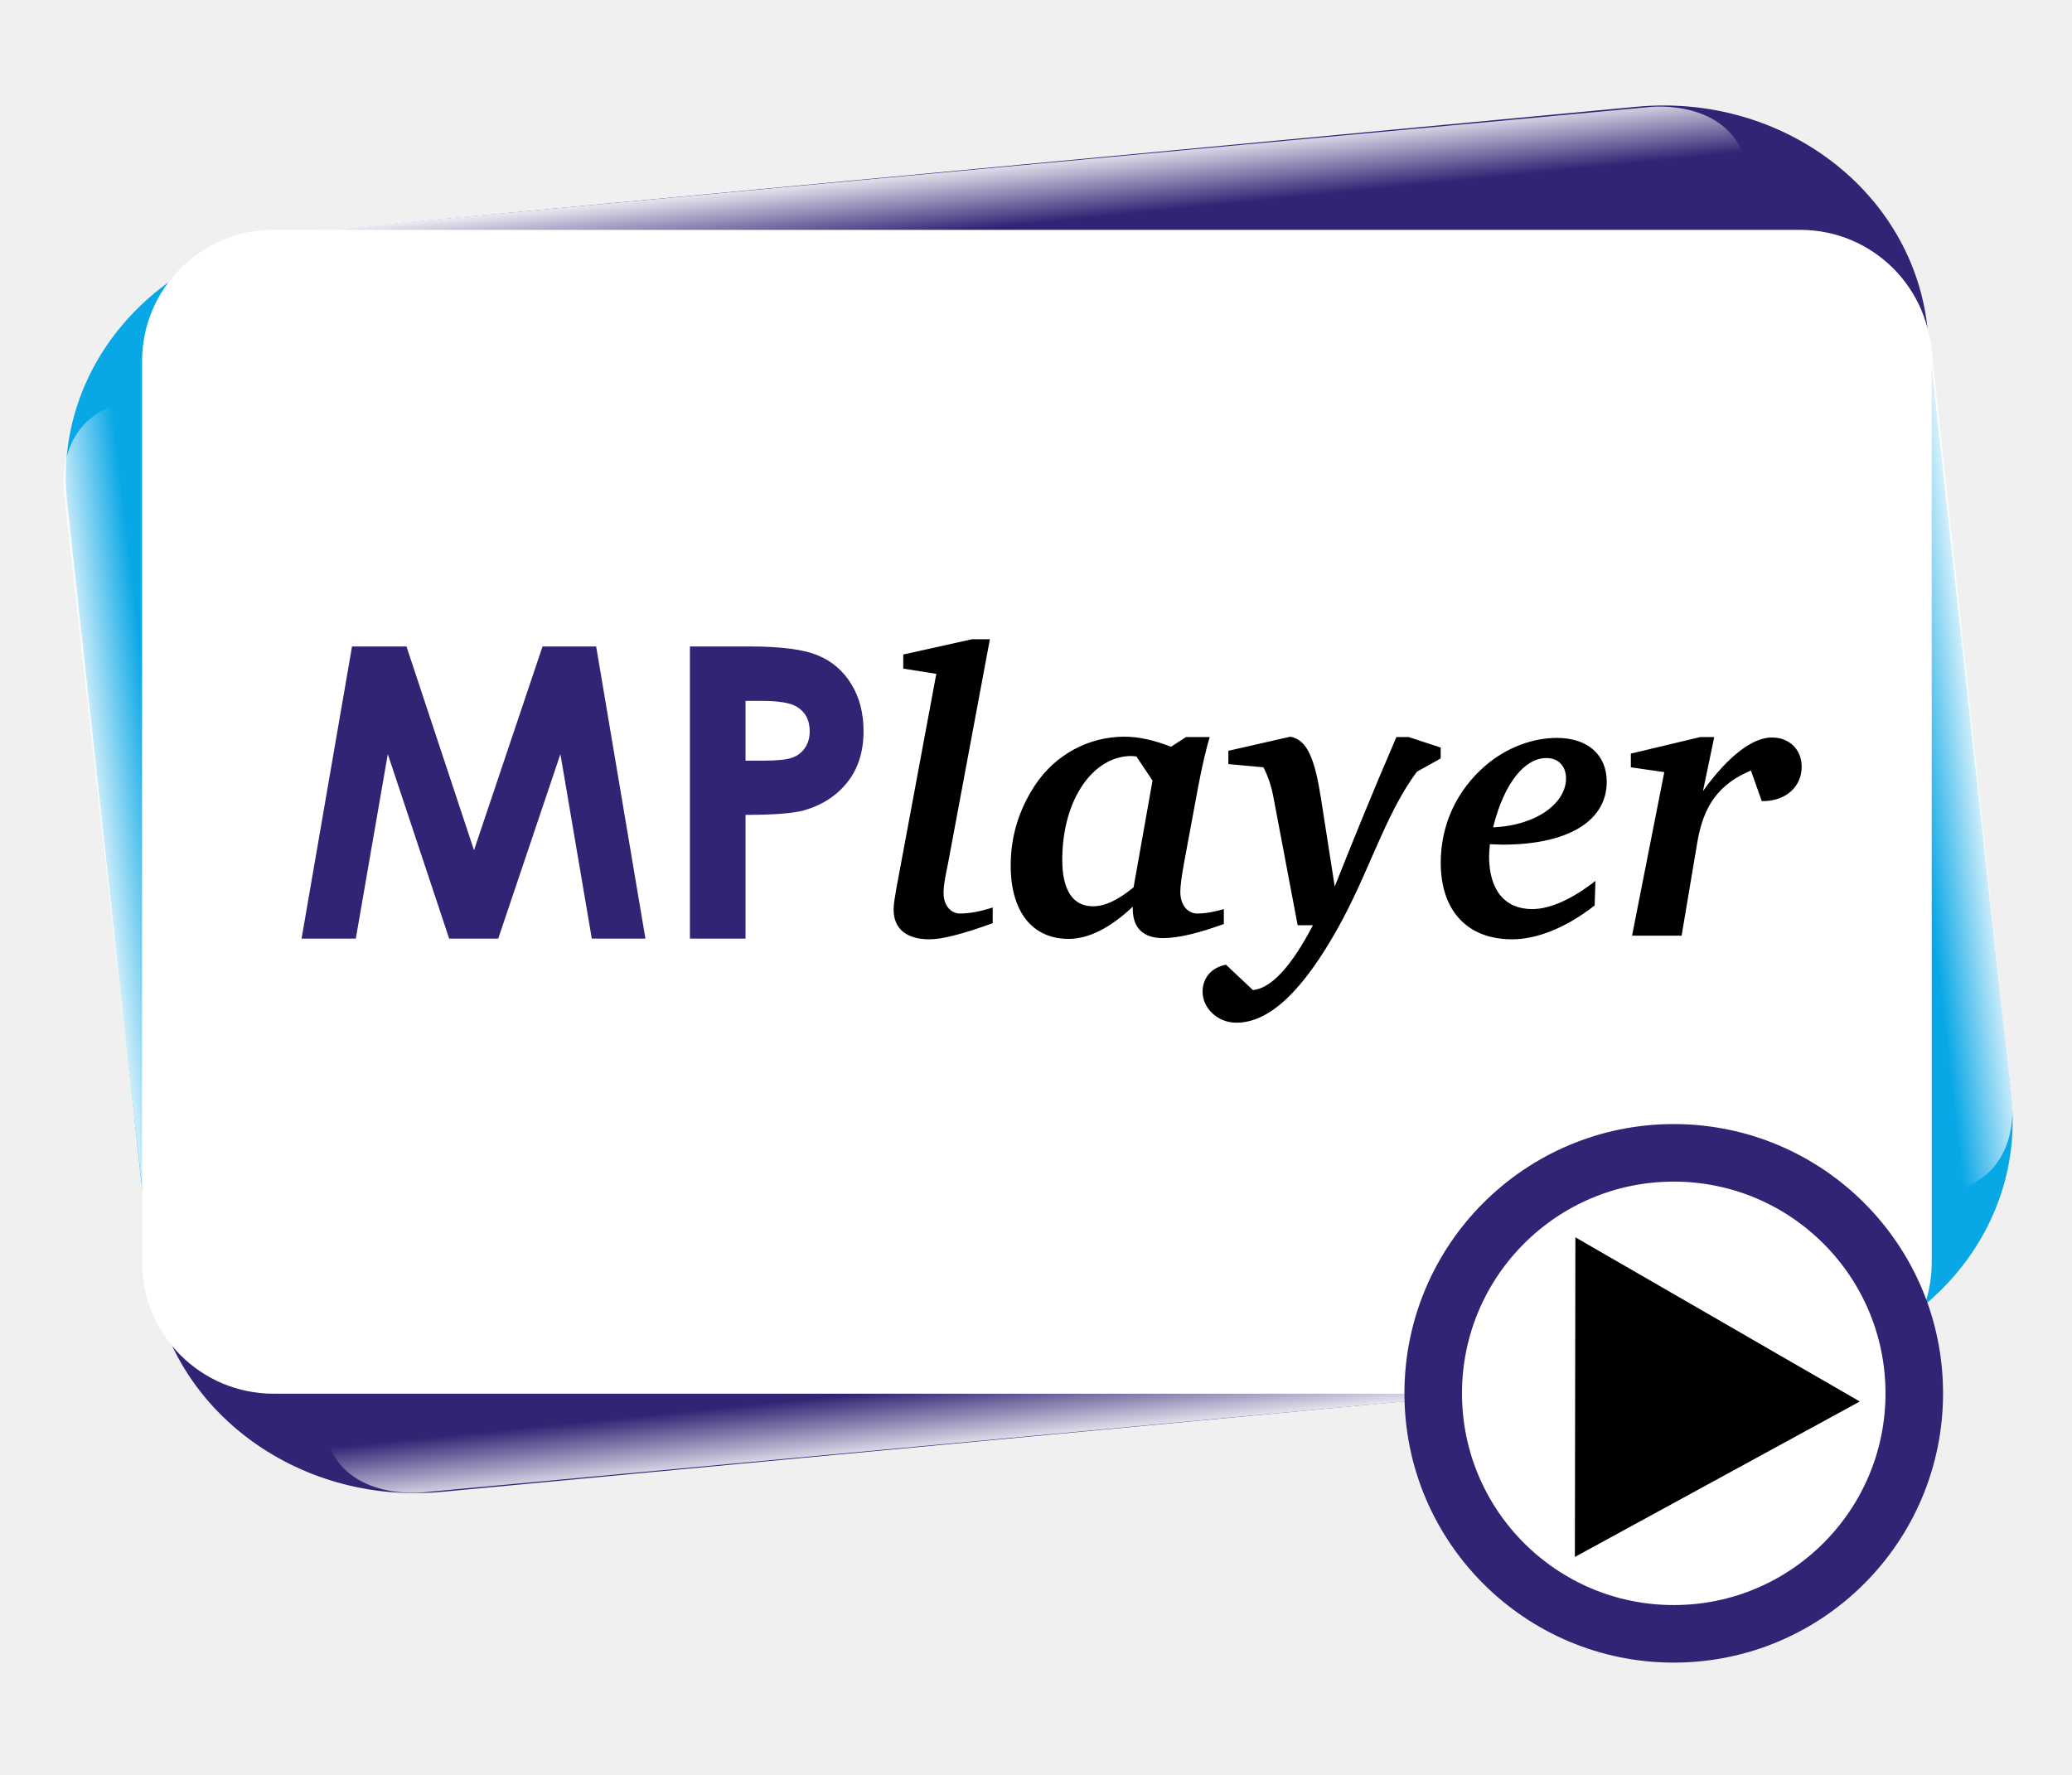
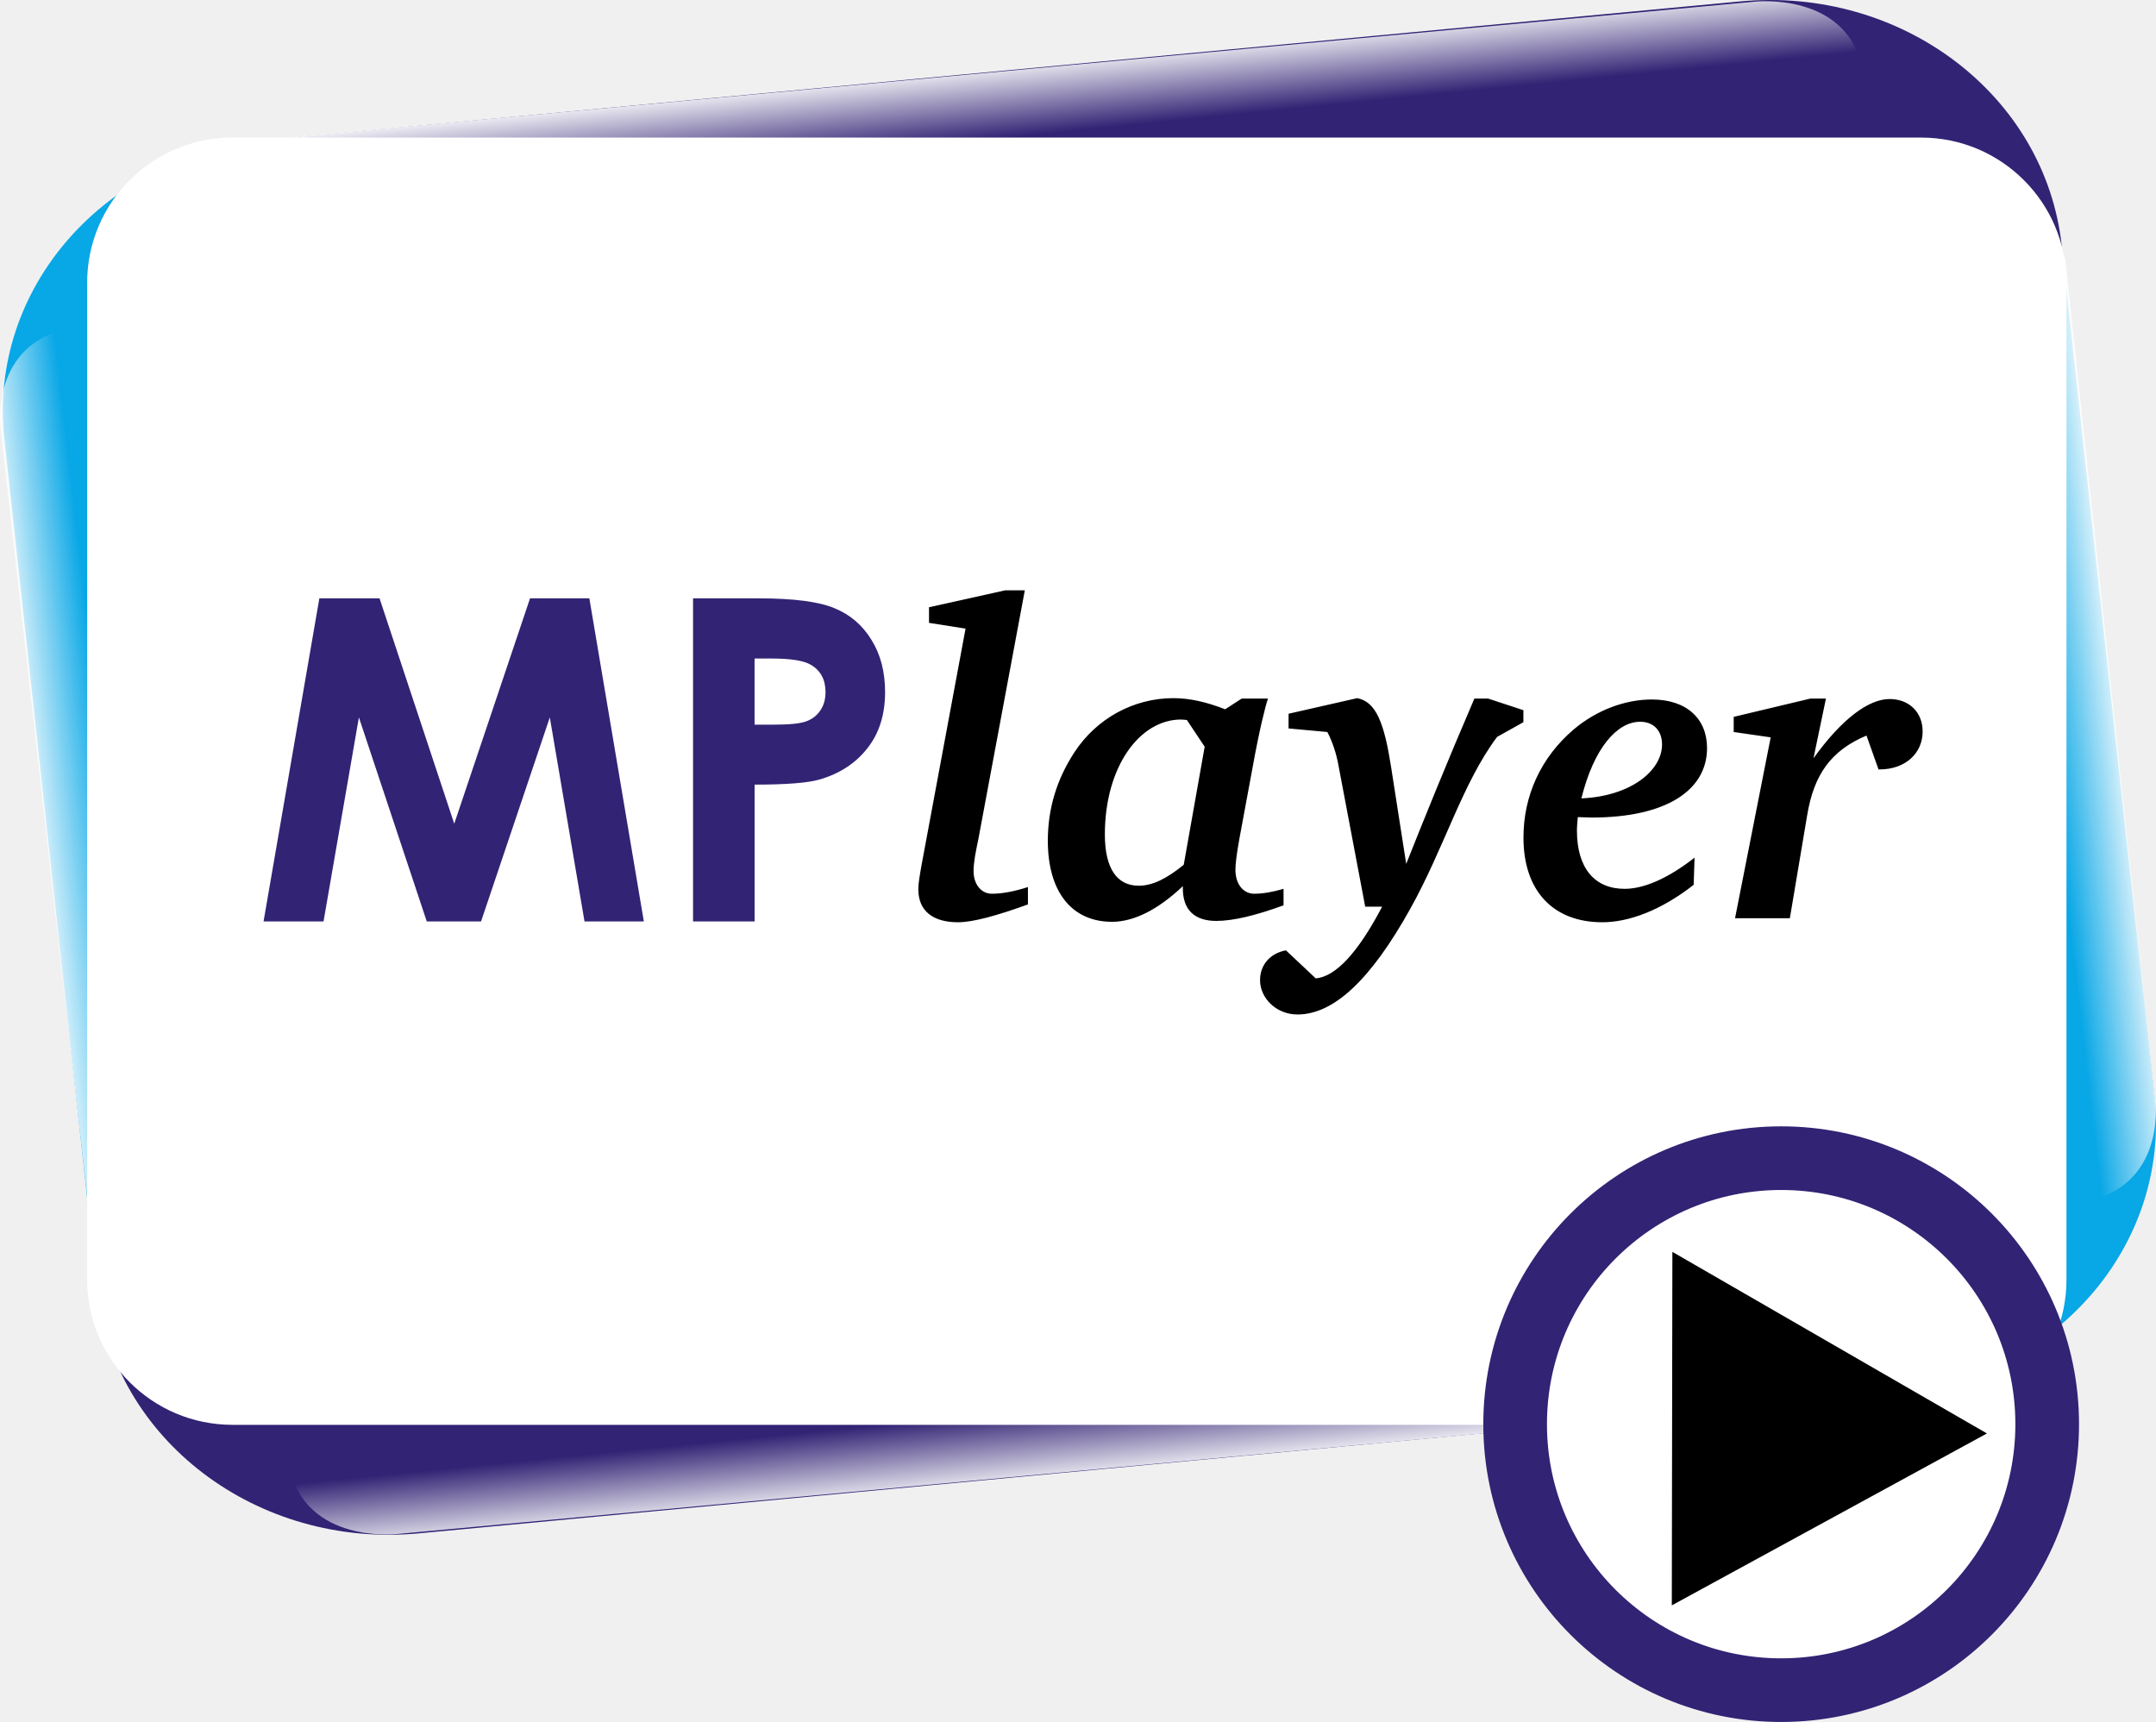
- <svg xmlns="http://www.w3.org/2000/svg" xmlns:xlink="http://www.w3.org/1999/xlink" version="1.0" width="216" height="185" id="svg2">
+ <svg xmlns="http://www.w3.org/2000/svg" xmlns:xlink="http://www.w3.org/1999/xlink" version="1.0" width="203.216" height="162.326" id="svg2">
  <defs id="defs4">
    <linearGradient id="linearGradient3655">
      <stop style="stop-color:white;stop-opacity:1" offset="0" id="stop3657" />
      <stop style="stop-color:white;stop-opacity:0" offset="1" id="stop3659" />
    </linearGradient>
-     <linearGradient x1="108.118" y1="16.246" x2="108.974" y2="24.145" id="linearGradient1969" xlink:href="#linearGradient3655" gradientUnits="userSpaceOnUse" gradientTransform="matrix(0,-1,1,0,-4.523091,226.3445)" />
-     <linearGradient x1="108.118" y1="16.246" x2="108.974" y2="24.145" id="linearGradient1971" xlink:href="#linearGradient3655" gradientUnits="userSpaceOnUse" gradientTransform="matrix(0,1,-1,0,220.9148,-49.35703)" />
+     <linearGradient x1="108.118" y1="16.246" x2="108.974" y2="24.145" id="linearGradient1969" xlink:href="#linearGradient3655" gradientUnits="userSpaceOnUse" gradientTransform="rotate(-90,110.9107,115.4338)" />
+     <linearGradient x1="108.118" y1="16.246" x2="108.974" y2="24.145" id="linearGradient1971" xlink:href="#linearGradient3655" gradientUnits="userSpaceOnUse" gradientTransform="rotate(90,135.1359,85.77889)" />
    <linearGradient x1="108.118" y1="16.246" x2="108.974" y2="24.145" id="linearGradient1973" xlink:href="#linearGradient3655" gradientUnits="userSpaceOnUse" />
-     <linearGradient x1="108.118" y1="16.246" x2="108.974" y2="24.145" id="linearGradient1975" xlink:href="#linearGradient3655" gradientUnits="userSpaceOnUse" gradientTransform="matrix(-1,0,0,-1,216.0238,177.6105)" />
+     <linearGradient x1="108.118" y1="16.246" x2="108.974" y2="24.145" id="linearGradient1975" xlink:href="#linearGradient3655" gradientUnits="userSpaceOnUse" gradientTransform="rotate(180,108.0119,88.80525)" />
  </defs>
-   <g id="layer1">
+   <g id="layer1" transform="translate(-6.597769,-10.99754)">
    <g id="g2020">
      <g transform="matrix(1,0,0,0.930282,0,0.766728)" id="g3763">
        <g id="g3758">
-           <path d="M 31.741,25.18 C 39.569,55.112 36.101,92.565 200.926,35.885 L 209.669,122.029 C 211.217,137.279 200.185,150.797 184.935,152.339 C 145.308,70.964 55.032,82.253 15.75,141.633 L 7.007,55.489 C 5.459,40.239 16.491,26.721 31.741,25.18 z " style="color:black;fill:#08a7e6;fill-opacity:1;fill-rule:nonzero;stroke:none;stroke-width:24;stroke-linecap:round;stroke-linejoin:round;marker:none;marker-start:none;marker-mid:none;marker-end:none;stroke-miterlimit:0;stroke-dashoffset:0;stroke-opacity:1;visibility:visible;display:inline;overflow:visible" id="rect1872" />
-           <path d="M 14.889,132.891 L 6.644,54.33 C 6.644,54.33 5.604,45.756 13.4,44.197 C 21.195,42.638 30.809,40.039 30.809,40.039 L 14.889,132.891 z " style="fill:url(#linearGradient1969);fill-opacity:1;fill-rule:evenodd;stroke:none;stroke-width:1px;stroke-linecap:butt;stroke-linejoin:miter;stroke-opacity:1" id="path3663" />
-           <path d="M 201.239,36.971 L 209.748,122.657 C 209.748,122.657 210.787,131.232 202.992,132.791 C 195.197,134.35 185.583,136.948 185.583,136.948 L 201.239,36.971 z " style="fill:url(#linearGradient1971);fill-opacity:1;fill-rule:evenodd;stroke:none;stroke-width:1px;stroke-linecap:butt;stroke-linejoin:miter;stroke-opacity:1" id="path3667" />
+           <path d="m 31.741,25.18 c 7.829,29.932 4.36,67.386 169.185,10.705 l 8.743,86.144 c 1.548,15.25 -9.484,28.768 -24.734,30.309 C 145.308,70.964 55.032,82.253 15.75,141.633 L 7.007,55.489 C 5.459,40.239 16.491,26.721 31.741,25.18 Z" style="color:#000000;display:inline;overflow:visible;visibility:visible;fill:#08a7e6;fill-opacity:1;fill-rule:nonzero;stroke:none;stroke-width:24;stroke-linecap:round;stroke-linejoin:round;stroke-miterlimit:0;stroke-dashoffset:0;stroke-opacity:1;marker:none;marker-start:none;marker-mid:none;marker-end:none" id="rect1872" />
+           <path d="M 14.889,132.891 6.644,54.33 c 0,0 -1.039,-8.575 6.756,-10.134 7.795,-1.559 17.409,-4.157 17.409,-4.157 z" style="fill:url(#linearGradient1969);fill-opacity:1;fill-rule:evenodd;stroke:none;stroke-width:1px;stroke-linecap:butt;stroke-linejoin:miter;stroke-opacity:1" id="path3663" />
+           <path d="m 201.239,36.971 8.509,85.686 c 0,0 1.039,8.575 -6.756,10.134 -7.795,1.559 -17.409,4.157 -17.409,4.157 z" style="fill:url(#linearGradient1971);fill-opacity:1;fill-rule:evenodd;stroke:none;stroke-width:1px;stroke-linecap:butt;stroke-linejoin:miter;stroke-opacity:1" id="path3667" />
        </g>
        <g id="g3753">
-           <path d="M 31.741,25.18 L 170.605,11.141 C 185.855,9.6 199.378,20.635 200.926,35.885 C 116.747,58.151 111.054,118.392 184.935,152.339 L 46.071,166.377 C 30.821,167.919 17.297,156.883 15.75,141.633 C 112.474,108.863 101.215,63.569 31.741,25.18 z " style="color:black;fill:#322374;fill-opacity:1;fill-rule:nonzero;stroke:none;stroke-width:24;stroke-linecap:round;stroke-linejoin:round;marker:none;marker-start:none;marker-mid:none;marker-end:none;stroke-miterlimit:0;stroke-dashoffset:0;stroke-opacity:1;visibility:visible;display:inline;overflow:visible" id="rect3645" />
-           <path d="M 33.542,24.954 L 172.014,11.167 C 172.014,11.167 180.589,10.128 182.148,17.923 C 183.707,25.718 186.305,35.332 186.305,35.332 L 33.542,24.954 z " style="fill:url(#linearGradient1973);fill-opacity:1;fill-rule:evenodd;stroke:none;stroke-width:1px;stroke-linecap:butt;stroke-linejoin:miter;stroke-opacity:1" id="path2768" />
-           <path d="M 182.482,152.656 L 44.01,166.444 C 44.01,166.444 35.435,167.483 33.876,159.688 C 32.317,151.892 29.718,142.278 29.718,142.278 L 182.482,152.656 z " style="fill:url(#linearGradient1975);fill-opacity:1;fill-rule:evenodd;stroke:none;stroke-width:1px;stroke-linecap:butt;stroke-linejoin:miter;stroke-opacity:1" id="path3671" />
+           <path d="M 31.741,25.18 170.605,11.141 c 15.25,-1.542 28.774,9.494 30.321,24.744 -84.18,22.266 -89.872,82.507 -15.991,116.454 L 46.071,166.377 C 30.821,167.919 17.297,156.883 15.75,141.633 112.474,108.863 101.215,63.569 31.741,25.18 Z" style="color:#000000;display:inline;overflow:visible;visibility:visible;fill:#322374;fill-opacity:1;fill-rule:nonzero;stroke:none;stroke-width:24;stroke-linecap:round;stroke-linejoin:round;stroke-miterlimit:0;stroke-dashoffset:0;stroke-opacity:1;marker:none;marker-start:none;marker-mid:none;marker-end:none" id="rect3645" />
+           <path d="M 33.542,24.954 172.014,11.167 c 0,0 8.575,-1.039 10.134,6.756 1.559,7.795 4.157,17.409 4.157,17.409 z" style="fill:url(#linearGradient1973);fill-opacity:1;fill-rule:evenodd;stroke:none;stroke-width:1px;stroke-linecap:butt;stroke-linejoin:miter;stroke-opacity:1" id="path2768" />
+           <path d="M 182.482,152.656 44.01,166.444 c 0,0 -8.575,1.039 -10.134,-6.756 -1.559,-7.795 -4.157,-17.409 -4.157,-17.409 z" style="fill:url(#linearGradient1975);fill-opacity:1;fill-rule:evenodd;stroke:none;stroke-width:1px;stroke-linecap:butt;stroke-linejoin:miter;stroke-opacity:1" id="path3671" />
        </g>
      </g>
      <g id="g2012">
-         <rect width="186.565" height="121.346" ry="13.699" x="14.811" y="23.967" style="color:black;fill:white;fill-opacity:1;fill-rule:nonzero;stroke:none;stroke-width:24;stroke-linecap:round;stroke-linejoin:round;marker:none;marker-start:none;marker-mid:none;marker-end:none;stroke-miterlimit:0;stroke-dasharray:none;stroke-dashoffset:0;stroke-opacity:1;visibility:visible;display:inline;overflow:visible" id="rect4552" />
+         <rect width="186.565" height="121.346" ry="13.699" x="14.811" y="23.967" style="color:#000000;display:inline;overflow:visible;visibility:visible;fill:#ffffff;fill-opacity:1;fill-rule:nonzero;stroke:none;stroke-width:24;stroke-linecap:round;stroke-linejoin:round;stroke-miterlimit:0;stroke-dasharray:none;stroke-dashoffset:0;stroke-opacity:1;marker:none;marker-start:none;marker-mid:none;marker-end:none" id="rect4552" />
        <g id="g2006">
-           <path d="M 36.698,67.402 L 42.372,67.402 L 49.413,88.648 L 56.557,67.402 L 62.148,67.402 L 67.284,97.863 L 61.693,97.863 L 58.421,78.625 L 51.939,97.863 L 46.824,97.863 L 40.426,78.625 L 37.092,97.863 L 31.438,97.863 L 36.698,67.402 M 71.922,67.402 L 78.072,67.402 C 81.4,67.402 83.795,67.712 85.258,68.333 C 86.735,68.941 87.895,69.935 88.737,71.315 C 89.593,72.682 90.021,74.325 90.021,76.244 C 90.021,78.37 89.462,80.137 88.344,81.545 C 87.239,82.953 85.734,83.933 83.829,84.486 C 82.711,84.803 80.675,84.962 77.72,84.962 L 77.72,97.863 L 71.922,97.863 L 71.922,67.402 M 77.72,79.309 L 79.563,79.309 C 81.013,79.309 82.021,79.205 82.587,78.998 C 83.153,78.791 83.595,78.453 83.912,77.983 C 84.243,77.5 84.409,76.92 84.409,76.244 C 84.409,75.07 83.954,74.214 83.042,73.676 C 82.38,73.276 81.151,73.076 79.356,73.076 L 77.72,73.076 L 77.72,79.309" style="font-size:42.41px;font-style:normal;font-variant:normal;font-weight:bold;font-stretch:normal;text-align:start;line-height:125%;writing-mode:lr-tb;text-anchor:start;fill:#322374;fill-opacity:1;stroke:none;stroke-width:1px;stroke-linecap:butt;stroke-linejoin:miter;stroke-opacity:1;font-family:Century Gothic" id="text7217" />
-           <path d="M 97.607,70.258 L 93.449,92.602 C 93.281,93.568 93.155,94.282 93.155,94.828 C 93.155,96.844 94.499,97.936 96.893,97.936 C 98.279,97.936 100.463,97.348 103.487,96.256 L 103.487,94.618 C 102.185,95.038 101.051,95.248 100.085,95.248 C 99.119,95.248 98.363,94.408 98.363,93.106 C 98.363,92.266 98.573,91.258 98.825,90.04 L 103.193,66.646 L 101.345,66.646 L 94.163,68.242 L 94.163,69.712 L 97.607,70.258 M 123.632,76.852 L 122.078,77.86 C 120.356,77.188 118.76,76.81 117.206,76.81 C 113.468,76.81 109.982,78.7 107.882,81.892 C 106.202,84.454 105.362,87.226 105.362,90.25 C 105.362,95.08 107.63,97.894 111.41,97.894 C 113.468,97.894 115.736,96.76 118.088,94.534 C 118.088,94.618 118.088,94.702 118.088,94.744 C 118.088,96.76 119.18,97.81 121.238,97.81 C 122.834,97.81 124.934,97.306 127.58,96.34 L 127.58,94.786 C 126.572,95.08 125.648,95.248 124.808,95.248 C 123.842,95.248 123.044,94.408 123.044,92.98 C 123.044,92.434 123.17,91.426 123.422,90.04 L 124.682,83.236 C 125.312,79.75 125.858,77.608 126.11,76.852 L 123.632,76.852 M 118.466,78.868 L 120.146,81.388 L 118.172,92.518 C 116.576,93.82 115.232,94.492 113.93,94.492 C 111.872,94.492 110.738,92.854 110.738,89.662 C 110.738,83.278 114.014,78.826 117.92,78.826 C 118.13,78.826 118.298,78.868 118.466,78.868 M 134.521,76.81 L 128.053,78.28 L 128.053,79.666 L 131.707,80.002 C 132.169,80.884 132.547,81.976 132.757,83.152 L 135.277,96.466 L 136.873,96.466 C 134.605,100.792 132.505,103.06 130.615,103.228 L 127.801,100.582 C 126.289,100.876 125.365,101.968 125.365,103.396 C 125.365,105.076 126.877,106.63 128.893,106.63 C 132.337,106.63 135.823,103.312 139.519,96.676 C 142.753,90.88 144.433,84.832 147.709,80.464 L 150.187,79.078 L 150.187,77.944 L 146.869,76.852 L 145.567,76.852 C 142.963,82.9 140.863,88.108 139.141,92.434 L 137.713,83.278 C 137.083,79.246 136.327,77.146 134.521,76.81 M 155.317,88.024 C 155.779,88.024 156.199,88.066 156.619,88.066 C 163.633,88.066 167.497,85.504 167.497,81.514 C 167.497,78.742 165.565,76.936 162.289,76.936 C 159.769,76.936 157.081,77.944 154.939,79.75 C 151.831,82.396 150.193,86.008 150.193,89.956 C 150.193,94.954 152.965,97.936 157.627,97.936 C 160.147,97.936 163.171,96.802 166.237,94.408 L 166.321,91.846 C 163.801,93.82 161.533,94.786 159.727,94.786 C 156.913,94.786 155.233,92.854 155.233,89.284 C 155.233,88.906 155.275,88.486 155.317,88.024 M 155.653,86.26 C 156.829,81.514 159.013,79.036 161.197,79.036 C 162.457,79.036 163.255,79.876 163.255,81.178 C 163.255,83.614 160.357,86.05 155.653,86.26 M 177.235,76.852 L 170.011,78.574 L 170.011,80.002 L 173.497,80.506 L 170.137,97.558 L 175.303,97.558 L 176.941,87.814 C 177.571,84.076 179.125,81.766 182.527,80.338 L 183.661,83.53 C 183.703,83.53 183.745,83.53 183.745,83.53 C 186.223,83.53 187.819,81.976 187.819,79.96 C 187.819,78.112 186.517,76.894 184.711,76.894 C 182.737,76.894 180.217,78.742 177.529,82.48 L 178.705,76.852 L 177.235,76.852" style="font-size:42px;font-style:italic;font-variant:normal;font-weight:bold;font-stretch:normal;text-align:start;line-height:125%;writing-mode:lr-tb;text-anchor:start;fill:black;fill-opacity:1;stroke:none;stroke-width:1px;stroke-linecap:butt;stroke-linejoin:miter;stroke-opacity:1;font-family:Bitstream Charter" id="text7221" />
+           <path d="m 36.698,67.402 h 5.674 l 7.041,21.246 7.144,-21.246 h 5.591 l 5.136,30.461 h -5.591 L 58.421,78.625 51.939,97.863 H 46.824 L 40.426,78.625 37.092,97.863 h -5.653 l 5.26,-30.461 m 35.224,0 h 6.15 c 3.327,3.1e-5 5.722,0.311 7.186,0.932 1.477,0.607 2.637,1.601 3.479,2.982 0.856,1.367 1.284,3.01 1.284,4.928 -2.2e-5,2.126 -0.559,3.893 -1.677,5.301 -1.104,1.408 -2.609,2.388 -4.514,2.941 -1.118,0.318 -3.155,0.476 -6.109,0.476 V 97.863 H 71.922 V 67.402 M 77.72,79.309 h 1.843 c 1.45,1.8e-5 2.457,-0.104 3.023,-0.311 0.566,-0.207 1.008,-0.545 1.325,-1.015 0.331,-0.483 0.497,-1.063 0.497,-1.739 -1.6e-5,-1.173 -0.456,-2.029 -1.367,-2.568 -0.663,-0.4 -1.891,-0.601 -3.686,-0.601 H 77.72 v 6.233" style="font-style:normal;font-variant:normal;font-weight:bold;font-stretch:normal;font-size:42.41px;line-height:125%;font-family:'Century Gothic';text-align:start;writing-mode:lr-tb;text-anchor:start;fill:#322374;fill-opacity:1;stroke:none;stroke-width:1px;stroke-linecap:butt;stroke-linejoin:miter;stroke-opacity:1" id="text7217" />
+           <path d="m 97.607,70.258 -4.158,22.344 c -0.168,0.966 -0.294,1.68 -0.294,2.226 0,2.016 1.344,3.108 3.738,3.108 1.386,0 3.57,-0.588 6.594,-1.68 v -1.638 c -1.302,0.42 -2.436,0.63 -3.402,0.63 -0.966,0 -1.722,-0.84 -1.722,-2.142 0,-0.84 0.21,-1.848 0.462,-3.066 l 4.368,-23.394 h -1.848 l -7.182,1.596 v 1.47 l 3.444,0.546 m 26.025,6.594 -1.554,1.008 c -1.722,-0.672 -3.318,-1.05 -4.872,-1.05 -3.738,0 -7.224,1.89 -9.324,5.082 -1.68,2.562 -2.52,5.334 -2.52,8.358 0,4.83 2.268,7.644 6.048,7.644 2.058,0 4.326,-1.134 6.678,-3.36 0,0.084 0,0.168 0,0.21 0,2.016 1.092,3.066 3.15,3.066 1.596,0 3.696,-0.504 6.342,-1.47 v -1.554 c -1.008,0.294 -1.932,0.462 -2.772,0.462 -0.966,0 -1.764,-0.84 -1.764,-2.268 0,-0.546 0.126,-1.554 0.378,-2.94 l 1.26,-6.804 c 0.63,-3.486 1.176,-5.628 1.428,-6.384 h -2.478 m -5.166,2.016 1.68,2.52 -1.974,11.13 c -1.596,1.302 -2.94,1.974 -4.242,1.974 -2.058,0 -3.192,-1.638 -3.192,-4.83 0,-6.384 3.276,-10.836 7.182,-10.836 0.21,0 0.378,0.042 0.546,0.042 m 16.055,-2.058 -6.468,1.47 v 1.386 l 3.654,0.336 c 0.462,0.882 0.84,1.974 1.05,3.15 l 2.52,13.314 h 1.596 c -2.268,4.326 -4.368,6.594 -6.258,6.762 l -2.814,-2.646 c -1.512,0.294 -2.436,1.386 -2.436,2.814 0,1.68 1.512,3.234 3.528,3.234 3.444,0 6.93,-3.318 10.626,-9.954 3.234,-5.796 4.914,-11.844 8.19,-16.212 l 2.478,-1.386 v -1.134 l -3.318,-1.092 h -1.302 c -2.604,6.048 -4.704,11.256 -6.426,15.582 l -1.428,-9.156 c -0.63,-4.032 -1.386,-6.132 -3.192,-6.468 m 20.796,11.214 c 0.462,0 0.882,0.042 1.302,0.042 7.014,0 10.878,-2.562 10.878,-6.552 0,-2.772 -1.932,-4.578 -5.208,-4.578 -2.52,0 -5.208,1.008 -7.35,2.814 -3.108,2.646 -4.746,6.258 -4.746,10.206 0,4.998 2.772,7.98 7.434,7.98 2.52,0 5.544,-1.134 8.61,-3.528 l 0.084,-2.562 c -2.52,1.974 -4.788,2.94 -6.594,2.94 -2.814,0 -4.494,-1.932 -4.494,-5.502 0,-0.378 0.042,-0.798 0.084,-1.26 m 0.336,-1.764 c 1.176,-4.746 3.36,-7.224 5.544,-7.224 1.26,0 2.058,0.84 2.058,2.142 0,2.436 -2.898,4.872 -7.602,5.082 m 21.581,-9.408 -7.224,1.722 v 1.428 l 3.486,0.504 -3.36,17.052 h 5.166 l 1.638,-9.744 c 0.63,-3.738 2.184,-6.048 5.586,-7.476 l 1.134,3.192 c 0.042,0 0.084,0 0.084,0 2.478,0 4.074,-1.554 4.074,-3.57 0,-1.848 -1.302,-3.066 -3.108,-3.066 -1.974,0 -4.494,1.848 -7.182,5.586 l 1.176,-5.628 h -1.47" style="font-style:italic;font-variant:normal;font-weight:bold;font-stretch:normal;font-size:42px;line-height:125%;font-family:'Bitstream Charter';text-align:start;writing-mode:lr-tb;text-anchor:start;fill:#000000;fill-opacity:1;stroke:none;stroke-width:1px;stroke-linecap:butt;stroke-linejoin:miter;stroke-opacity:1" id="text7221" />
        </g>
      </g>
      <g transform="translate(0,-10)" id="g3675">
-         <path d="M 149.408,155.246 A 25.075,25.075 0 1 1 149.408,155.305" style="opacity:1;color:black;fill:white;fill-opacity:1;fill-rule:nonzero;stroke:#322374;stroke-width:6;stroke-linecap:round;stroke-linejoin:round;marker:none;marker-start:none;marker-mid:none;marker-end:none;stroke-miterlimit:0;stroke-dasharray:none;stroke-dashoffset:0;stroke-opacity:1;visibility:visible;display:inline;overflow:visible" id="path5443" />
-         <path d="M 164.23,139.008 L 193.877,156.125 L 164.176,172.333 L 164.23,139.008 z " style="fill:black;fill-opacity:1;fill-rule:evenodd;stroke:none;stroke-width:1px;stroke-linecap:butt;stroke-linejoin:miter;stroke-opacity:1" id="path6330" />
+         <path d="m 149.408,155.246 a 25.075,25.075 0 1 1 6e-5,0.059" style="color:#000000;display:inline;overflow:visible;visibility:visible;opacity:1;fill:#ffffff;fill-opacity:1;fill-rule:nonzero;stroke:#322374;stroke-width:6;stroke-linecap:round;stroke-linejoin:round;stroke-miterlimit:0;stroke-dasharray:none;stroke-dashoffset:0;stroke-opacity:1;marker:none;marker-start:none;marker-mid:none;marker-end:none" id="path5443" />
+         <path d="m 164.23,139.008 29.647,17.117 -29.701,16.207 z" style="fill:#000000;fill-opacity:1;fill-rule:evenodd;stroke:none;stroke-width:1px;stroke-linecap:butt;stroke-linejoin:miter;stroke-opacity:1" id="path6330" />
      </g>
    </g>
  </g>
</svg>
